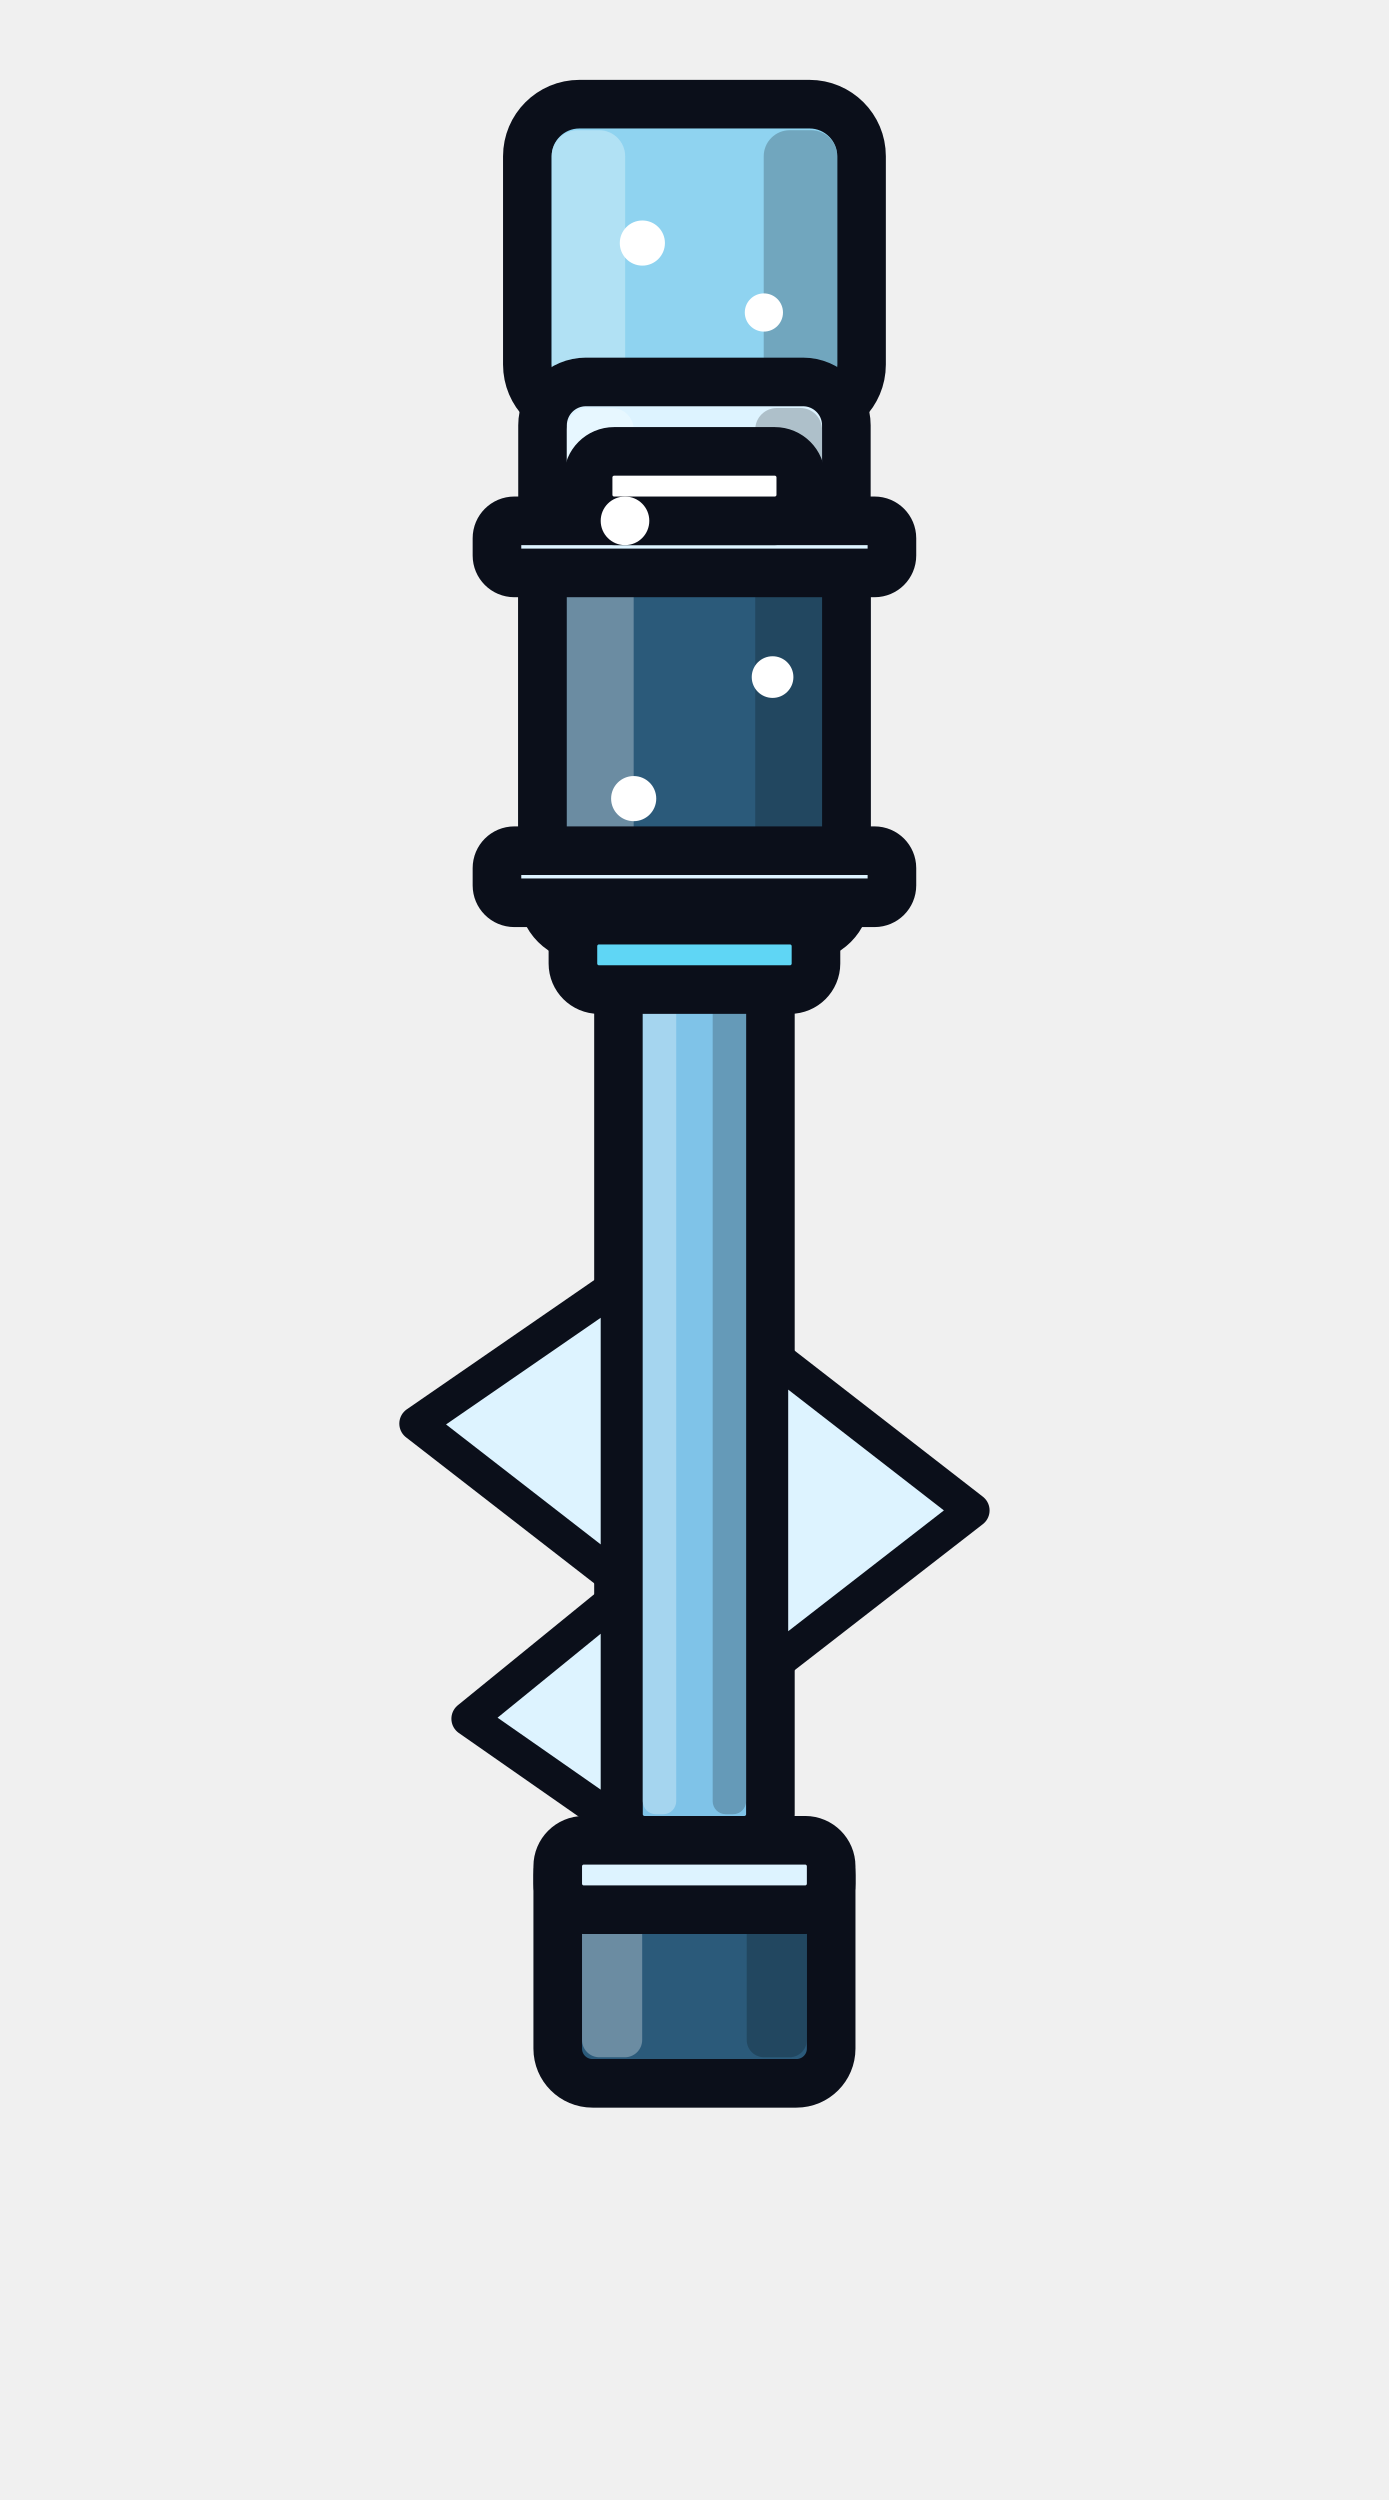
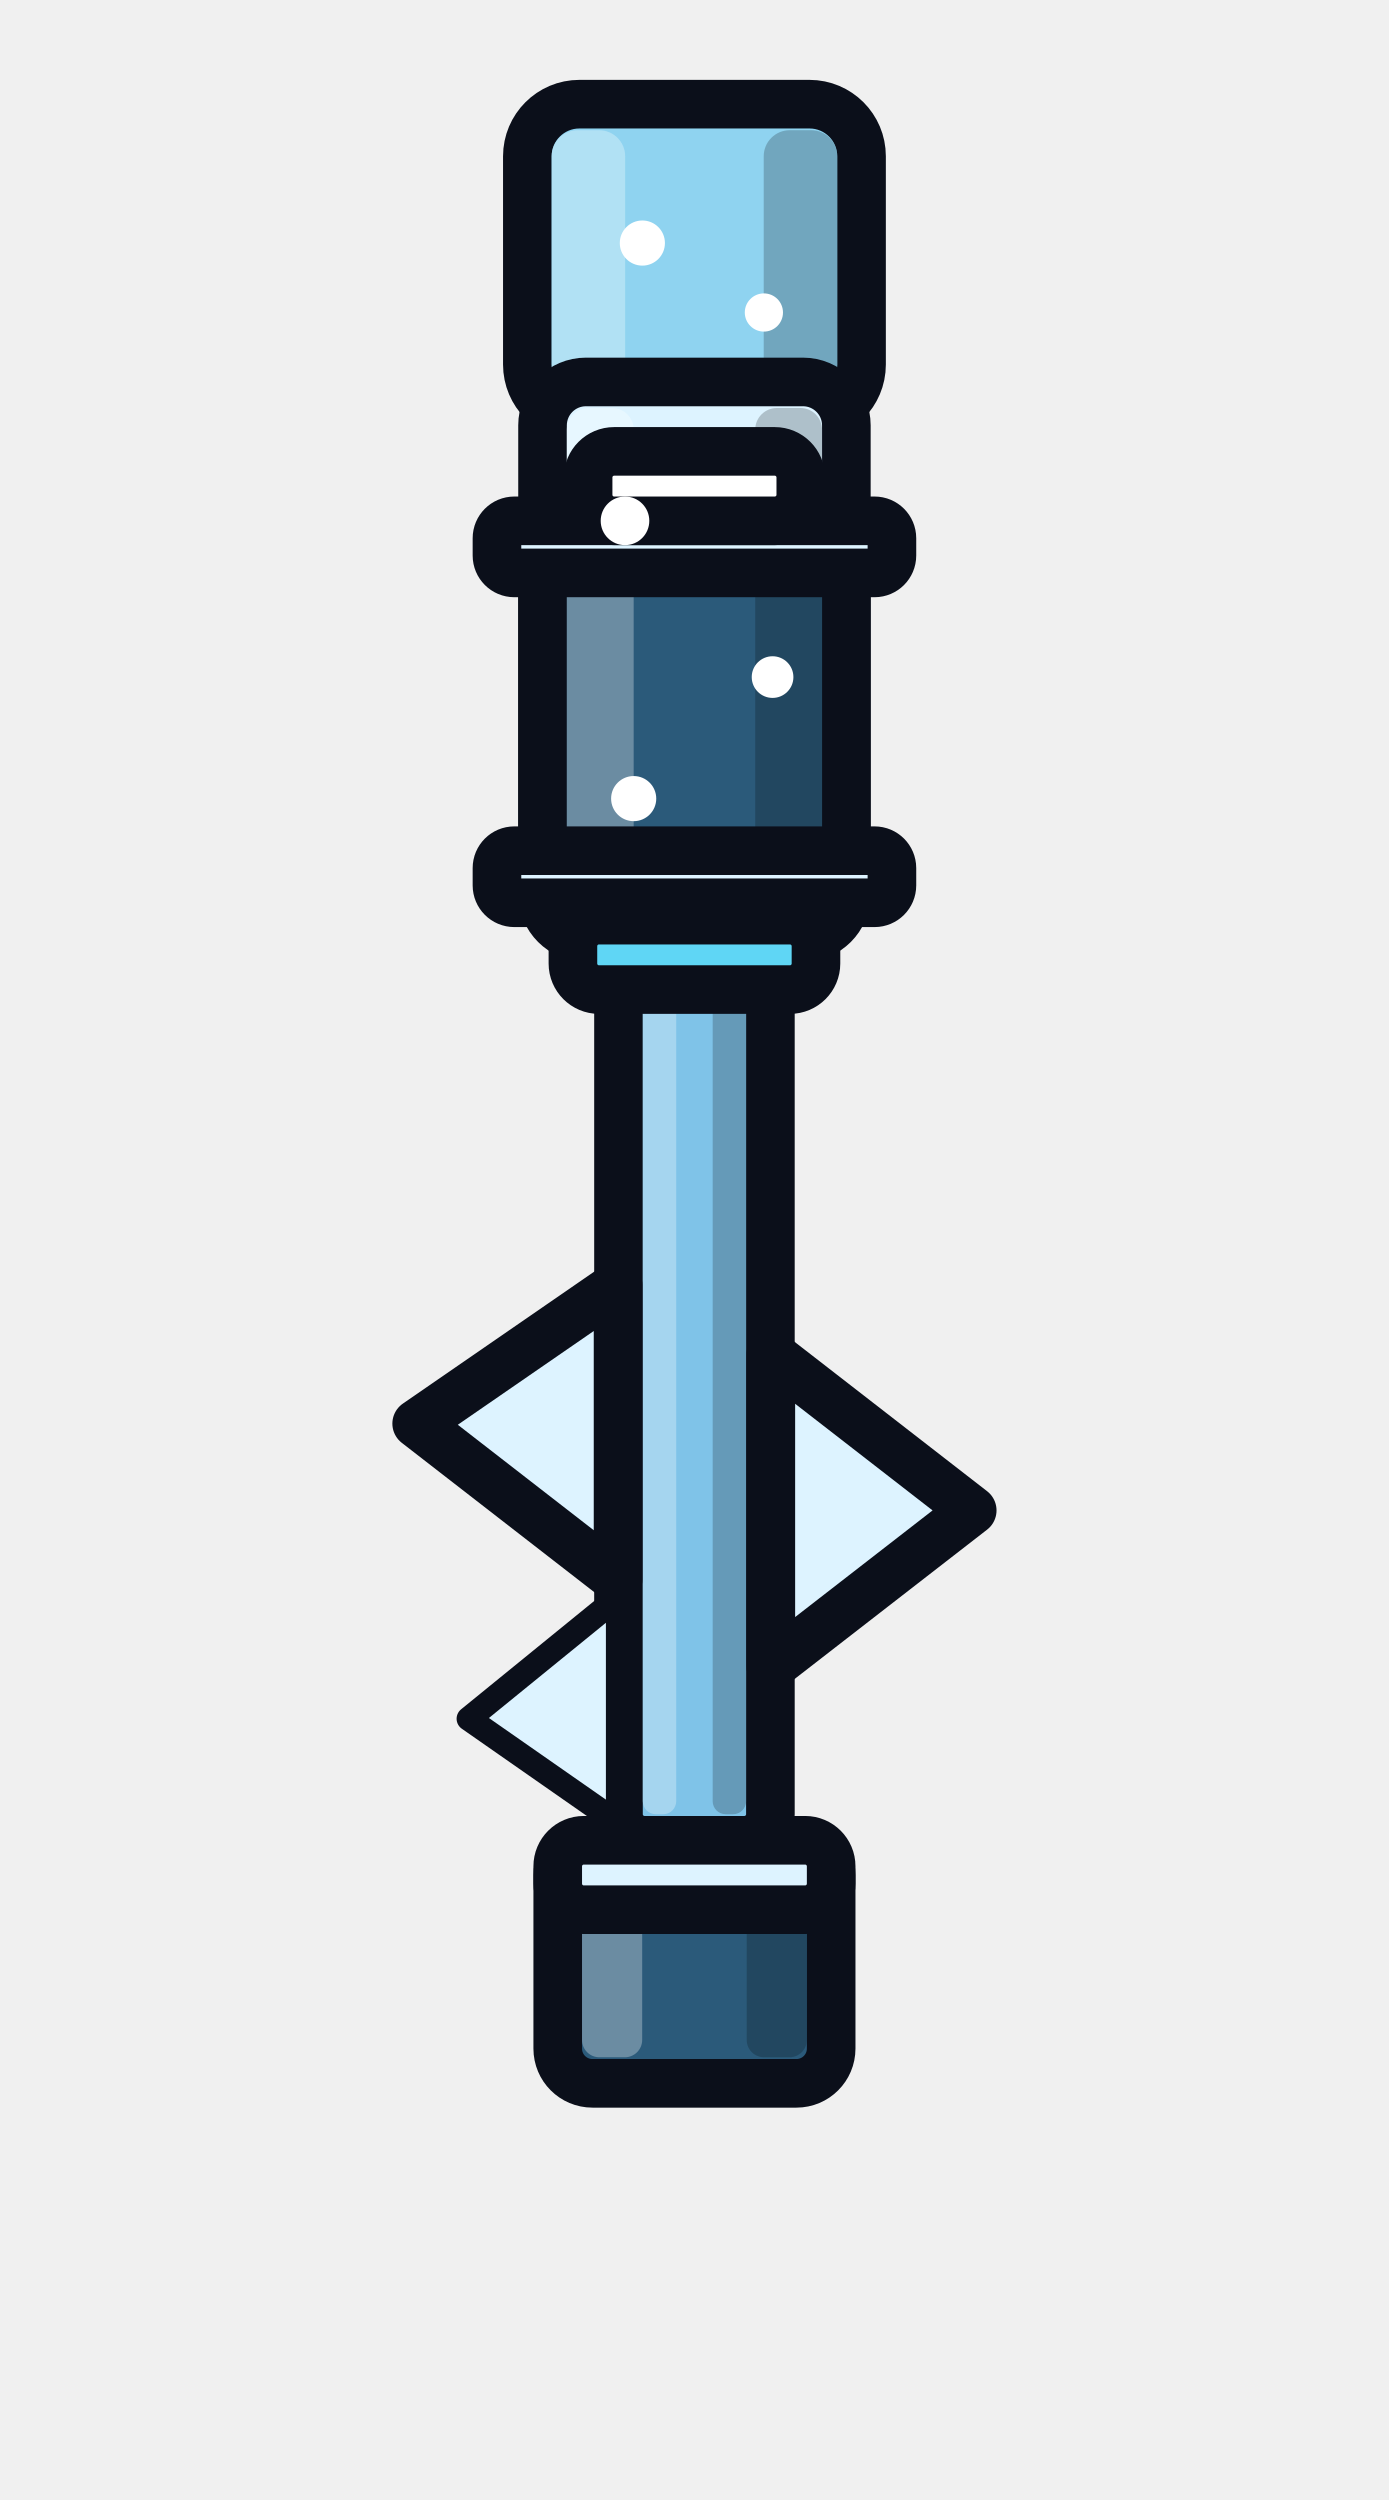
<svg xmlns="http://www.w3.org/2000/svg" viewBox="-40 0 80 144" width="320" height="576">
  <rect x="-9.625" y="6" width="19.25" height="18" rx="3" fill="#8FD3F0" stroke="#0B0F1A" stroke-width="2.8" stroke-linejoin="round" />
  <rect x="-8.225" y="7.5" width="4.235" height="15" rx="1.5" fill="#bce5f6" opacity=".75" />
  <rect x="3.99" y="7.5" width="4.235" height="15" rx="1.5" fill="#5d899c" opacity=".6" />
  <rect x="-8.75" y="22" width="17.5" height="32" rx="2.5" fill="#DDF3FF" stroke="#0B0F1A" stroke-width="2.8" stroke-linejoin="round" />
  <rect x="-7.35" y="23.5" width="3.85" height="29" rx="1.25" fill="#ebf8ff" opacity=".75" />
  <rect x="3.5" y="23.5" width="3.85" height="29" rx="1.25" fill="#909ea6" opacity=".6" />
  <rect x="-4.375" y="52" width="8.75" height="54" rx="1.5" fill="#7FC3E8" stroke="#0B0F1A" stroke-width="2.8" stroke-linejoin="round" />
  <rect x="-2.975" y="53.5" width="1.925" height="51" rx="0.75" fill="#b2dbf1" opacity=".75" />
  <rect x="1.05" y="53.5" width="1.925" height="51" rx="0.75" fill="#537f97" opacity=".6" />
  <rect x="-8.75" y="28" width="17.5" height="26" rx="4.5" fill="#2B5A7A" stroke="#0B0F1A" stroke-width="2.8" stroke-linejoin="round" />
  <rect x="-7.35" y="29.5" width="3.85" height="23" rx="2.25" fill="#809caf" opacity=".75" />
  <rect x="3.5" y="29.5" width="3.85" height="23" rx="2.25" fill="#1c3b4f" opacity=".6" />
  <rect x="-11.375" y="30" width="22.75" height="3" rx="1" fill="#DDF3FF" stroke="#0B0F1A" stroke-width="2.8" stroke-linejoin="round" />
  <rect x="-11.375" y="49" width="22.75" height="3" rx="1" fill="#DDF3FF" stroke="#0B0F1A" stroke-width="2.8" stroke-linejoin="round" />
  <rect x="-6.125" y="26" width="12.25" height="4" rx="1.5" fill="#FFFFFF" stroke="#0B0F1A" stroke-width="2.8" stroke-linejoin="round" />
  <rect x="-7" y="53" width="14" height="4" rx="1.5" fill="#5FD6F5" stroke="#0B0F1A" stroke-width="2.8" stroke-linejoin="round" />
  <rect x="-7.875" y="106" width="15.75" height="14" rx="2" fill="#2B5A7A" stroke="#0B0F1A" stroke-width="2.8" stroke-linejoin="round" />
  <rect x="-6.475" y="107.5" width="3.465" height="11" rx="1" fill="#809caf" opacity=".75" />
  <rect x="3.01" y="107.5" width="3.465" height="11" rx="1" fill="#1c3b4f" opacity=".6" />
  <rect x="-7.875" y="106" width="15.75" height="4" rx="1.5" fill="#DDF3FF" stroke="#0B0F1A" stroke-width="2.8" stroke-linejoin="round" />
-   <polygon points="-4.4,74 -16,82 -4.4,91" fill="#DDF3FF" stroke="#0B0F1A" stroke-width="2" stroke-linejoin="round" />
-   <polygon points="4.4,78 16,87 4.4,96" fill="#DDF3FF" stroke="#0B0F1A" stroke-width="2" stroke-linejoin="round" />
-   <polygon points="-4.4,92 -13,99 -4.4,105" fill="#DDF3FF" stroke="#0B0F1A" stroke-width="2" stroke-linejoin="round" />
+   <polygon points="-4.4,74 -16,82 -4.4,91" fill="#DDF3FF" stroke="#0B0F1A" stroke-width="2.8" stroke-linejoin="round" />
+   <polygon points="4.4,78 16,87 4.4,96" fill="#DDF3FF" stroke="#0B0F1A" stroke-width="2.8" stroke-linejoin="round" />
+   <polygon points="-4.4,92 -13,99 -4.4,105" fill="#DDF3FF" stroke="#0B0F1A" stroke-width="1.4" stroke-linejoin="round" />
  <g fill="#fff">
    <circle cx="-4" cy="30" r="1.4" />
    <circle cx="4.5" cy="39" r="1.2" />
    <circle cx="-3.5" cy="46" r="1.3" />
    <circle cx="-3" cy="14" r="1.3" />
    <circle cx="4" cy="18" r="1.1" />
  </g>
</svg>
